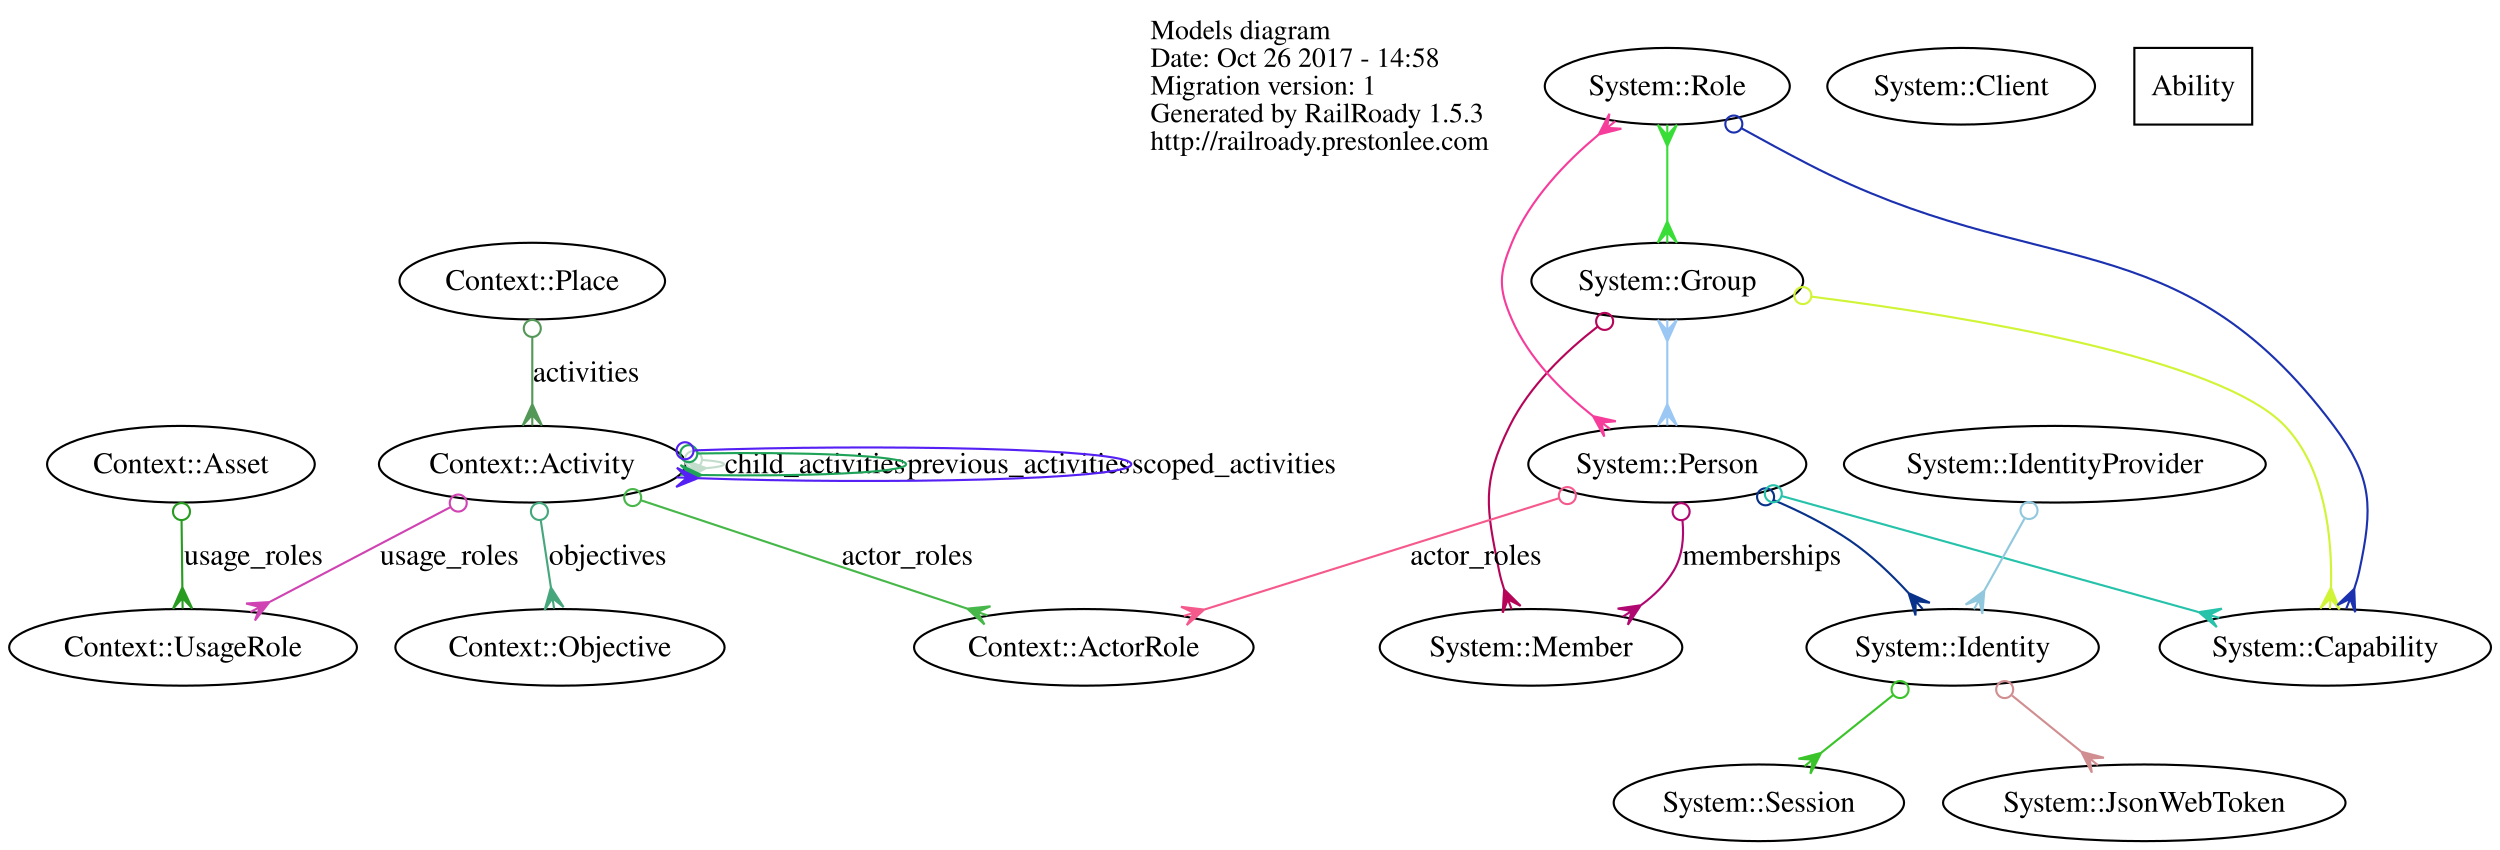
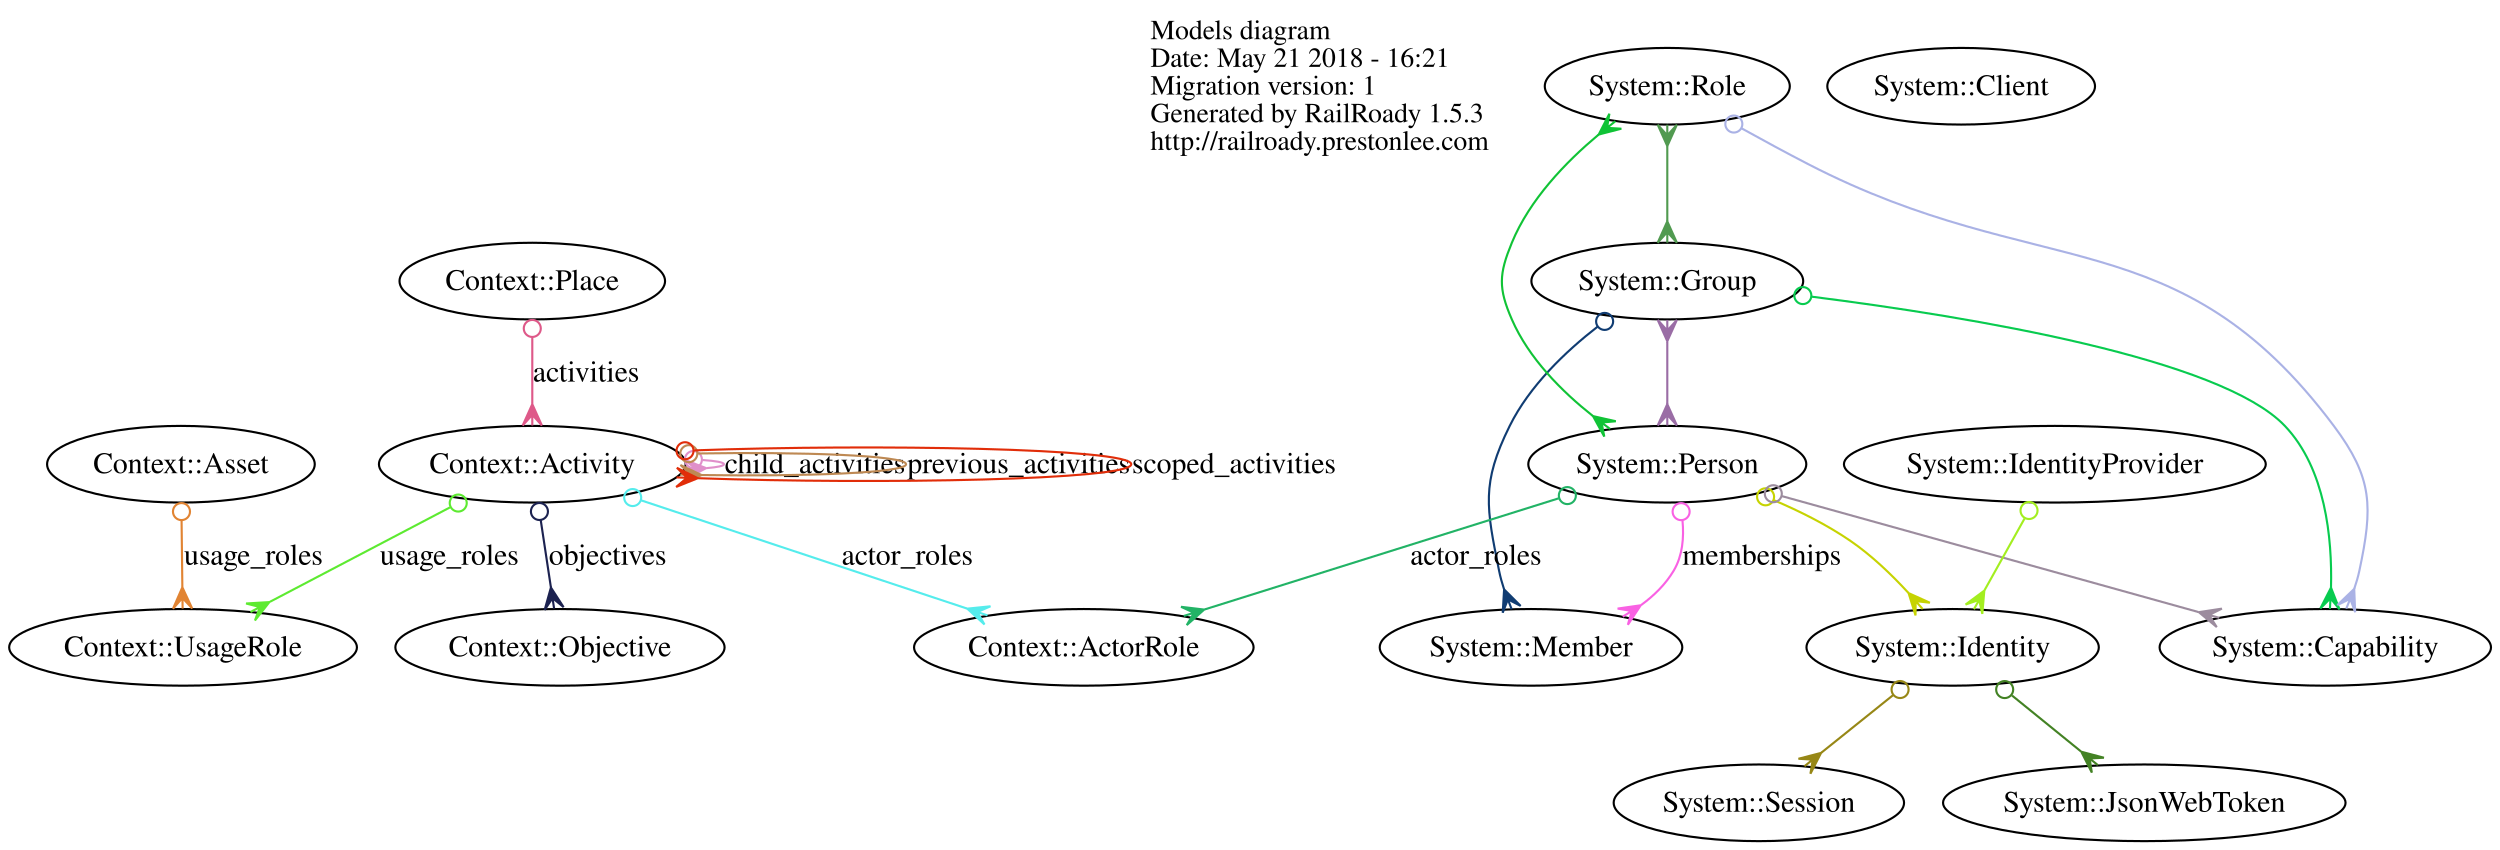
<svg xmlns="http://www.w3.org/2000/svg" width="1174pt" height="399pt" viewBox="0.00 0.00 1173.73 399.00">
  <g id="graph0" class="graph" transform="scale(1 1) rotate(0) translate(4 395)">
    <polygon fill="transparent" stroke="transparent" points="-4,4 -4,-395 1169.731,-395 1169.731,4 -4,4" />
    <g id="node1" class="node">
      <text text-anchor="start" x="536.106" y="-376.6" font-family="Times,serif" font-size="13.00" fill="#000000">Models diagram</text>
-       <text text-anchor="start" x="536.106" y="-363.6" font-family="Times,serif" font-size="13.00" fill="#000000">Date: Oct 26 2017 - 14:58</text>
+       <text text-anchor="start" x="536.106" y="-363.6" font-family="Times,serif" font-size="13.00" fill="#000000">Date: May 21 2018 - 16:21</text>
      <text text-anchor="start" x="536.106" y="-350.6" font-family="Times,serif" font-size="13.00" fill="#000000">Migration version: 1</text>
      <text text-anchor="start" x="536.106" y="-337.6" font-family="Times,serif" font-size="13.00" fill="#000000">Generated by RailRoady 1.5.3</text>
      <text text-anchor="start" x="536.106" y="-324.6" font-family="Times,serif" font-size="13.00" fill="#000000">http://railroady.prestonlee.com</text>
    </g>
    <g id="node2" class="node">
      <ellipse fill="none" stroke="#000000" cx="81.826" cy="-91" rx="81.653" ry="18" />
      <text text-anchor="middle" x="81.826" y="-86.8" font-family="Times,serif" font-size="14.00" fill="#000000">Context::UsageRole</text>
    </g>
    <g id="node3" class="node">
      <ellipse fill="none" stroke="#000000" cx="245.826" cy="-177" rx="72.013" ry="18" />
      <text text-anchor="middle" x="245.826" y="-172.8" font-family="Times,serif" font-size="14.00" fill="#000000">Context::Activity</text>
    </g>
    <g id="edge2" class="edge">
-       <path fill="none" stroke="#cf43b2" d="M207.191,-156.74C181.765,-143.407 148.529,-125.978 122.668,-112.417" />
-       <ellipse fill="none" stroke="#cf43b2" cx="211.05" cy="-158.764" rx="4" ry="4" />
-       <polygon fill="#cf43b2" stroke="#cf43b2" points="122.358,-112.254 115.591,-103.625 117.93,-109.932 113.502,-107.61 113.502,-107.61 113.502,-107.61 117.93,-109.932 111.412,-111.596 122.358,-112.254 122.358,-112.254" />
+       <path fill="none" stroke="#5dea31" d="M207.191,-156.74C181.765,-143.407 148.529,-125.978 122.668,-112.417" />
+       <ellipse fill="none" stroke="#5dea31" cx="211.05" cy="-158.764" rx="4" ry="4" />
+       <polygon fill="#5dea31" stroke="#5dea31" points="122.358,-112.254 115.591,-103.625 117.93,-109.932 113.502,-107.61 113.502,-107.61 113.502,-107.61 117.93,-109.932 111.412,-111.596 122.358,-112.254 122.358,-112.254" />
      <text text-anchor="middle" x="206.871" y="-129.8" font-family="Times,serif" font-size="14.00" fill="#000000">usage_roles</text>
    </g>
    <g id="edge4" class="edge">
-       <path fill="none" stroke="#c3ddcc" d="M325.791,-178.983C332.002,-178.545 335.833,-177.884 335.833,-177 335.833,-176.212 332.789,-175.601 327.73,-175.168" />
-       <ellipse fill="none" stroke="#c3ddcc" cx="321.49" cy="-179.196" rx="4" ry="4" />
-       <polygon fill="#c3ddcc" stroke="#c3ddcc" points="327.48,-175.154 317.741,-170.113 322.487,-174.88 317.495,-174.606 317.495,-174.606 317.495,-174.606 322.487,-174.88 317.248,-179.1 327.48,-175.154 327.48,-175.154" />
+       <path fill="none" stroke="#e090ca" d="M325.791,-178.983C332.002,-178.545 335.833,-177.884 335.833,-177 335.833,-176.212 332.789,-175.601 327.73,-175.168" />
+       <ellipse fill="none" stroke="#e090ca" cx="321.49" cy="-179.196" rx="4" ry="4" />
+       <polygon fill="#e090ca" stroke="#e090ca" points="327.48,-175.154 317.741,-170.113 322.487,-174.88 317.495,-174.606 317.495,-174.606 317.495,-174.606 322.487,-174.88 317.248,-179.1 327.48,-175.154 327.48,-175.154" />
      <text text-anchor="middle" x="378.599" y="-172.8" font-family="Times,serif" font-size="14.00" fill="#000000">child_activities</text>
    </g>
    <g id="edge5" class="edge">
-       <path fill="none" stroke="#1fa359" d="M323.599,-182.048C371.431,-182.87 421.364,-181.187 421.364,-177 421.364,-172.864 372.662,-171.172 325.379,-171.923" />
-       <ellipse fill="none" stroke="#1fa359" cx="319.328" cy="-181.961" rx="4" ry="4" />
-       <polygon fill="#1fa359" stroke="#1fa359" points="325.327,-171.924 315.24,-167.621 320.328,-172.022 315.329,-172.12 315.329,-172.12 315.329,-172.12 320.328,-172.022 315.417,-176.62 325.327,-171.924 325.327,-171.924" />
+       <path fill="none" stroke="#be8953" d="M323.599,-182.048C371.431,-182.87 421.364,-181.187 421.364,-177 421.364,-172.864 372.662,-171.172 325.379,-171.923" />
+       <ellipse fill="none" stroke="#be8953" cx="319.328" cy="-181.961" rx="4" ry="4" />
+       <polygon fill="#be8953" stroke="#be8953" points="325.327,-171.924 315.24,-167.621 320.328,-172.022 315.329,-172.12 315.329,-172.12 315.329,-172.12 320.328,-172.022 315.417,-176.62 325.327,-171.924 325.327,-171.924" />
      <text text-anchor="middle" x="474.24" y="-172.8" font-family="Times,serif" font-size="14.00" fill="#000000">previous_activities</text>
    </g>
    <g id="edge6" class="edge">
-       <path fill="none" stroke="#5520f4" d="M321.663,-183.492C406.649,-186.614 527.116,-184.45 527.116,-177 527.116,-169.61 408.585,-167.421 323.726,-170.434" />
-       <ellipse fill="none" stroke="#5520f4" cx="317.552" cy="-183.331" rx="4" ry="4" />
-       <polygon fill="#5520f4" stroke="#5520f4" points="323.547,-170.44 313.381,-166.33 318.551,-170.633 313.555,-170.827 313.555,-170.827 313.555,-170.827 318.551,-170.633 313.728,-175.323 323.547,-170.44 323.547,-170.44" />
+       <path fill="none" stroke="#e12d09" d="M321.663,-183.492C406.649,-186.614 527.116,-184.45 527.116,-177 527.116,-169.61 408.585,-167.421 323.726,-170.434" />
+       <ellipse fill="none" stroke="#e12d09" cx="317.552" cy="-183.331" rx="4" ry="4" />
+       <polygon fill="#e12d09" stroke="#e12d09" points="323.547,-170.44 313.381,-166.33 318.551,-170.633 313.555,-170.827 313.555,-170.827 313.555,-170.827 318.551,-170.633 313.728,-175.323 323.547,-170.44 323.547,-170.44" />
      <text text-anchor="middle" x="575.323" y="-172.8" font-family="Times,serif" font-size="14.00" fill="#000000">scoped_activities</text>
    </g>
    <g id="node5" class="node">
      <ellipse fill="none" stroke="#000000" cx="504.826" cy="-91" rx="79.723" ry="18" />
      <text text-anchor="middle" x="504.826" y="-86.8" font-family="Times,serif" font-size="14.00" fill="#000000">Context::ActorRole</text>
    </g>
    <g id="edge1" class="edge">
-       <path fill="none" stroke="#47b749" d="M296.875,-160.049C341.028,-145.388 404.708,-124.244 449.946,-109.223" />
-       <ellipse fill="none" stroke="#47b749" cx="292.973" cy="-161.345" rx="4" ry="4" />
-       <polygon fill="#47b749" stroke="#47b749" points="450.101,-109.171 461.01,-110.291 454.846,-107.596 459.591,-106.02 459.591,-106.02 459.591,-106.02 454.846,-107.596 458.173,-101.749 450.101,-109.171 450.101,-109.171" />
+       <path fill="none" stroke="#55ecec" d="M296.875,-160.049C341.028,-145.388 404.708,-124.244 449.946,-109.223" />
+       <ellipse fill="none" stroke="#55ecec" cx="292.973" cy="-161.345" rx="4" ry="4" />
+       <polygon fill="#55ecec" stroke="#55ecec" points="450.101,-109.171 461.01,-110.291 454.846,-107.596 459.591,-106.02 459.591,-106.02 459.591,-106.02 454.846,-107.596 458.173,-101.749 450.101,-109.171 450.101,-109.171" />
      <text text-anchor="middle" x="421.923" y="-129.8" font-family="Times,serif" font-size="14.00" fill="#000000">actor_roles</text>
    </g>
    <g id="node7" class="node">
      <ellipse fill="none" stroke="#000000" cx="258.826" cy="-91" rx="77.3" ry="18" />
      <text text-anchor="middle" x="258.826" y="-86.8" font-family="Times,serif" font-size="14.00" fill="#000000">Context::Objective</text>
    </g>
    <g id="edge3" class="edge">
-       <path fill="none" stroke="#46a77d" d="M249.789,-150.783C251.298,-140.803 253.023,-129.393 254.558,-119.233" />
-       <ellipse fill="none" stroke="#46a77d" cx="249.181" cy="-154.806" rx="4" ry="4" />
-       <polygon fill="#46a77d" stroke="#46a77d" points="254.578,-119.1 260.523,-109.885 255.326,-114.156 256.073,-109.212 256.073,-109.212 256.073,-109.212 255.326,-114.156 251.624,-108.54 254.578,-119.1 254.578,-119.1" />
+       <path fill="none" stroke="#1c2250" d="M249.789,-150.783C251.298,-140.803 253.023,-129.393 254.558,-119.233" />
+       <ellipse fill="none" stroke="#1c2250" cx="249.181" cy="-154.806" rx="4" ry="4" />
+       <polygon fill="#1c2250" stroke="#1c2250" points="254.578,-119.1 260.523,-109.885 255.326,-114.156 256.073,-109.212 256.073,-109.212 256.073,-109.212 255.326,-114.156 251.624,-108.54 254.578,-119.1 254.578,-119.1" />
      <text text-anchor="middle" x="281.205" y="-129.8" font-family="Times,serif" font-size="14.00" fill="#000000">objectives</text>
    </g>
    <g id="node4" class="node">
      <ellipse fill="none" stroke="#000000" cx="80.826" cy="-177" rx="62.851" ry="18" />
      <text text-anchor="middle" x="80.826" y="-172.8" font-family="Times,serif" font-size="14.00" fill="#000000">Context::Asset</text>
    </g>
    <g id="edge7" class="edge">
-       <path fill="none" stroke="#289c21" d="M81.135,-150.402C81.25,-140.585 81.379,-129.426 81.495,-119.451" />
-       <ellipse fill="none" stroke="#289c21" cx="81.085" cy="-154.762" rx="4" ry="4" />
-       <polygon fill="#289c21" stroke="#289c21" points="81.498,-119.211 86.114,-109.264 81.556,-114.212 81.614,-109.212 81.614,-109.212 81.614,-109.212 81.556,-114.212 77.115,-109.16 81.498,-119.211 81.498,-119.211" />
+       <path fill="none" stroke="#e18433" d="M81.135,-150.402C81.25,-140.585 81.379,-129.426 81.495,-119.451" />
+       <ellipse fill="none" stroke="#e18433" cx="81.085" cy="-154.762" rx="4" ry="4" />
+       <polygon fill="#e18433" stroke="#e18433" points="81.498,-119.211 86.114,-109.264 81.556,-114.212 81.614,-109.212 81.614,-109.212 81.614,-109.212 81.556,-114.212 77.115,-109.16 81.498,-119.211 81.498,-119.211" />
      <text text-anchor="middle" x="114.871" y="-129.8" font-family="Times,serif" font-size="14.00" fill="#000000">usage_roles</text>
    </g>
    <g id="node6" class="node">
      <ellipse fill="none" stroke="#000000" cx="245.826" cy="-263" rx="62.349" ry="18" />
      <text text-anchor="middle" x="245.826" y="-258.8" font-family="Times,serif" font-size="14.00" fill="#000000">Context::Place</text>
    </g>
    <g id="edge8" class="edge">
-       <path fill="none" stroke="#549858" d="M245.826,-236.402C245.826,-226.585 245.826,-215.426 245.826,-205.452" />
-       <ellipse fill="none" stroke="#549858" cx="245.826" cy="-240.762" rx="4" ry="4" />
-       <polygon fill="#549858" stroke="#549858" points="245.826,-205.212 250.326,-195.212 245.826,-200.212 245.826,-195.212 245.826,-195.212 245.826,-195.212 245.826,-200.212 241.326,-195.212 245.826,-205.212 245.826,-205.212" />
+       <path fill="none" stroke="#de5989" d="M245.826,-236.402C245.826,-226.585 245.826,-215.426 245.826,-205.452" />
+       <ellipse fill="none" stroke="#de5989" cx="245.826" cy="-240.762" rx="4" ry="4" />
+       <polygon fill="#de5989" stroke="#de5989" points="245.826,-205.212 250.326,-195.212 245.826,-200.212 245.826,-195.212 245.826,-195.212 245.826,-195.212 245.826,-200.212 241.326,-195.212 245.826,-205.212 245.826,-205.212" />
      <text text-anchor="middle" x="271.095" y="-215.8" font-family="Times,serif" font-size="14.00" fill="#000000">activities</text>
    </g>
    <g id="node8" class="node">
      <ellipse fill="none" stroke="#000000" cx="912.826" cy="-91" rx="68.639" ry="18" />
      <text text-anchor="middle" x="912.826" y="-86.8" font-family="Times,serif" font-size="14.00" fill="#000000">System::Identity</text>
    </g>
    <g id="node12" class="node">
      <ellipse fill="none" stroke="#000000" cx="821.826" cy="-18" rx="68.181" ry="18" />
      <text text-anchor="middle" x="821.826" y="-13.8" font-family="Times,serif" font-size="14.00" fill="#000000">System::Session</text>
    </g>
    <g id="edge9" class="edge">
-       <path fill="none" stroke="#3ac42a" d="M884.897,-68.595C874.212,-60.024 862,-50.228 851.186,-41.552" />
-       <ellipse fill="none" stroke="#3ac42a" cx="888.14" cy="-71.197" rx="4" ry="4" />
-       <polygon fill="#3ac42a" stroke="#3ac42a" points="851.037,-41.433 846.053,-31.666 847.137,-38.304 843.237,-35.176 843.237,-35.176 843.237,-35.176 847.137,-38.304 840.421,-38.686 851.037,-41.433 851.037,-41.433" />
+       <path fill="none" stroke="#978716" d="M884.897,-68.595C874.212,-60.024 862,-50.228 851.186,-41.552" />
+       <ellipse fill="none" stroke="#978716" cx="888.14" cy="-71.197" rx="4" ry="4" />
+       <polygon fill="#978716" stroke="#978716" points="851.037,-41.433 846.053,-31.666 847.137,-38.304 843.237,-35.176 843.237,-35.176 843.237,-35.176 847.137,-38.304 840.421,-38.686 851.037,-41.433 851.037,-41.433" />
    </g>
    <g id="node13" class="node">
      <ellipse fill="none" stroke="#000000" cx="1002.826" cy="-18" rx="94.51" ry="18" />
      <text text-anchor="middle" x="1002.826" y="-13.8" font-family="Times,serif" font-size="14.00" fill="#000000">System::JsonWebToken</text>
    </g>
    <g id="edge10" class="edge">
-       <path fill="none" stroke="#d18e91" d="M940.711,-68.382C950.953,-60.075 962.585,-50.64 972.992,-42.199" />
-       <ellipse fill="none" stroke="#d18e91" cx="937.261" cy="-71.18" rx="4" ry="4" />
-       <polygon fill="#d18e91" stroke="#d18e91" points="973.259,-41.982 983.86,-39.178 977.142,-38.833 981.025,-35.683 981.025,-35.683 981.025,-35.683 977.142,-38.833 978.191,-32.188 973.259,-41.982 973.259,-41.982" />
+       <path fill="none" stroke="#438224" d="M940.711,-68.382C950.953,-60.075 962.585,-50.64 972.992,-42.199" />
+       <ellipse fill="none" stroke="#438224" cx="937.261" cy="-71.18" rx="4" ry="4" />
+       <polygon fill="#438224" stroke="#438224" points="973.259,-41.982 983.86,-39.178 977.142,-38.833 981.025,-35.683 981.025,-35.683 981.025,-35.683 977.142,-38.833 978.191,-32.188 973.259,-41.982 973.259,-41.982" />
    </g>
    <g id="node9" class="node">
      <ellipse fill="none" stroke="#000000" cx="778.826" cy="-263" rx="63.82" ry="18" />
      <text text-anchor="middle" x="778.826" y="-258.8" font-family="Times,serif" font-size="14.00" fill="#000000">System::Group</text>
    </g>
    <g id="node10" class="node">
      <ellipse fill="none" stroke="#000000" cx="1087.826" cy="-91" rx="77.811" ry="18" />
      <text text-anchor="middle" x="1087.826" y="-86.8" font-family="Times,serif" font-size="14.00" fill="#000000">System::Capability</text>
    </g>
    <g id="edge13" class="edge">
-       <path fill="none" stroke="#d0f436" d="M846.635,-255.678C922.512,-246.06 1038.774,-226.582 1068.826,-195 1087.918,-174.937 1091.104,-142.394 1090.503,-119.053" />
-       <ellipse fill="none" stroke="#d0f436" cx="842.477" cy="-256.196" rx="4" ry="4" />
-       <polygon fill="#d0f436" stroke="#d0f436" points="1090.502,-119.042 1094.497,-108.83 1090.253,-114.048 1090.003,-109.054 1090.003,-109.054 1090.003,-109.054 1090.253,-114.048 1085.509,-109.279 1090.502,-119.042 1090.502,-119.042" />
+       <path fill="none" stroke="#08cb4f" d="M846.635,-255.678C922.512,-246.06 1038.774,-226.582 1068.826,-195 1087.918,-174.937 1091.104,-142.394 1090.503,-119.053" />
+       <ellipse fill="none" stroke="#08cb4f" cx="842.477" cy="-256.196" rx="4" ry="4" />
+       <polygon fill="#08cb4f" stroke="#08cb4f" points="1090.502,-119.042 1094.497,-108.83 1090.253,-114.048 1090.003,-109.054 1090.003,-109.054 1090.003,-109.054 1090.253,-114.048 1085.509,-109.279 1090.502,-119.042 1090.502,-119.042" />
    </g>
    <g id="node11" class="node">
      <ellipse fill="none" stroke="#000000" cx="714.826" cy="-91" rx="71.044" ry="18" />
      <text text-anchor="middle" x="714.826" y="-86.8" font-family="Times,serif" font-size="14.00" fill="#000000">System::Member</text>
    </g>
    <g id="edge11" class="edge">
-       <path fill="none" stroke="#b60559" d="M746.184,-241.664C730.926,-229.841 714.111,-213.742 704.826,-195 691.373,-167.846 693.883,-156.715 699.826,-127 700.399,-124.137 701.204,-121.217 702.148,-118.34" />
-       <ellipse fill="none" stroke="#b60559" cx="749.398" cy="-244.069" rx="4" ry="4" />
-       <polygon fill="#b60559" stroke="#b60559" points="702.193,-118.219 709.955,-110.473 703.971,-113.546 705.75,-108.873 705.75,-108.873 705.75,-108.873 703.971,-113.546 701.544,-107.273 702.193,-118.219 702.193,-118.219" />
+       <path fill="none" stroke="#103c72" d="M746.184,-241.664C730.926,-229.841 714.111,-213.742 704.826,-195 691.373,-167.846 693.883,-156.715 699.826,-127 700.399,-124.137 701.204,-121.217 702.148,-118.34" />
+       <ellipse fill="none" stroke="#103c72" cx="749.398" cy="-244.069" rx="4" ry="4" />
+       <polygon fill="#103c72" stroke="#103c72" points="702.193,-118.219 709.955,-110.473 703.971,-113.546 705.75,-108.873 705.75,-108.873 705.75,-108.873 703.971,-113.546 701.544,-107.273 702.193,-118.219 702.193,-118.219" />
    </g>
    <g id="node16" class="node">
      <ellipse fill="none" stroke="#000000" cx="778.826" cy="-177" rx="65.274" ry="18" />
      <text text-anchor="middle" x="778.826" y="-172.8" font-family="Times,serif" font-size="14.00" fill="#000000">System::Person</text>
    </g>
    <g id="edge12" class="edge">
-       <path fill="none" stroke="#9ac7f3" d="M778.826,-234.476C778.826,-225.072 778.826,-214.622 778.826,-205.239" />
-       <polygon fill="#9ac7f3" stroke="#9ac7f3" points="778.826,-234.762 774.326,-244.762 778.826,-239.762 778.826,-244.762 778.826,-244.762 778.826,-244.762 778.826,-239.762 783.326,-244.762 778.826,-234.762 778.826,-234.762" />
-       <polygon fill="#9ac7f3" stroke="#9ac7f3" points="778.826,-205.212 783.326,-195.212 778.826,-200.212 778.826,-195.212 778.826,-195.212 778.826,-195.212 778.826,-200.212 774.326,-195.212 778.826,-205.212 778.826,-205.212" />
+       <path fill="none" stroke="#9a6da5" d="M778.826,-234.476C778.826,-225.072 778.826,-214.622 778.826,-205.239" />
+       <polygon fill="#9a6da5" stroke="#9a6da5" points="778.826,-234.762 774.326,-244.762 778.826,-239.762 778.826,-244.762 778.826,-244.762 778.826,-244.762 778.826,-239.762 783.326,-244.762 778.826,-234.762 778.826,-234.762" />
+       <polygon fill="#9a6da5" stroke="#9a6da5" points="778.826,-205.212 783.326,-195.212 778.826,-200.212 778.826,-195.212 778.826,-195.212 778.826,-195.212 778.826,-200.212 774.326,-195.212 778.826,-205.212 778.826,-205.212" />
    </g>
    <g id="node14" class="node">
      <ellipse fill="none" stroke="#000000" cx="778.826" cy="-354.5" rx="57.532" ry="18" />
      <text text-anchor="middle" x="778.826" y="-350.3" font-family="Times,serif" font-size="14.00" fill="#000000">System::Role</text>
    </g>
    <g id="edge16" class="edge">
-       <path fill="none" stroke="#39dd38" d="M778.826,-326.3C778.826,-315.125 778.826,-302.303 778.826,-291.134" />
-       <polygon fill="#39dd38" stroke="#39dd38" points="778.826,-326.423 774.326,-336.423 778.826,-331.423 778.826,-336.423 778.826,-336.423 778.826,-336.423 778.826,-331.423 783.326,-336.423 778.826,-326.423 778.826,-326.423" />
-       <polygon fill="#39dd38" stroke="#39dd38" points="778.826,-291.04 783.326,-281.04 778.826,-286.04 778.826,-281.04 778.826,-281.04 778.826,-281.04 778.826,-286.04 774.326,-281.04 778.826,-291.04 778.826,-291.04" />
+       <path fill="none" stroke="#519a50" d="M778.826,-326.3C778.826,-315.125 778.826,-302.303 778.826,-291.134" />
+       <polygon fill="#519a50" stroke="#519a50" points="778.826,-326.423 774.326,-336.423 778.826,-331.423 778.826,-336.423 778.826,-336.423 778.826,-336.423 778.826,-331.423 783.326,-336.423 778.826,-326.423 778.826,-326.423" />
+       <polygon fill="#519a50" stroke="#519a50" points="778.826,-291.04 783.326,-281.04 778.826,-286.04 778.826,-281.04 778.826,-281.04 778.826,-281.04 778.826,-286.04 774.326,-281.04 778.826,-291.04 778.826,-291.04" />
    </g>
    <g id="edge14" class="edge">
-       <path fill="none" stroke="#1b31af" d="M813.664,-334.753C823.664,-329.216 834.623,-323.272 844.826,-318 953.776,-261.702 1018.328,-293.171 1091.826,-195 1110.219,-170.433 1110.197,-157.021 1103.826,-127 1103.227,-124.177 1102.391,-121.308 1101.412,-118.483" />
-       <ellipse fill="none" stroke="#1b31af" cx="810.073" cy="-336.752" rx="4" ry="4" />
-       <polygon fill="#1b31af" stroke="#1b31af" points="1101.404,-118.462 1101.847,-107.505 1099.538,-113.823 1097.672,-109.185 1097.672,-109.185 1097.672,-109.185 1099.538,-113.823 1093.497,-110.864 1101.404,-118.462 1101.404,-118.462" />
+       <path fill="none" stroke="#aab2e5" d="M813.664,-334.753C823.664,-329.216 834.623,-323.272 844.826,-318 953.776,-261.702 1018.328,-293.171 1091.826,-195 1110.219,-170.433 1110.197,-157.021 1103.826,-127 1103.227,-124.177 1102.391,-121.308 1101.412,-118.483" />
+       <ellipse fill="none" stroke="#aab2e5" cx="810.073" cy="-336.752" rx="4" ry="4" />
+       <polygon fill="#aab2e5" stroke="#aab2e5" points="1101.404,-118.462 1101.847,-107.505 1099.538,-113.823 1097.672,-109.185 1097.672,-109.185 1097.672,-109.185 1099.538,-113.823 1093.497,-110.864 1101.404,-118.462 1101.404,-118.462" />
    </g>
    <g id="edge15" class="edge">
-       <path fill="none" stroke="#f63d9c" d="M746.549,-331.77C731.096,-318.863 714.173,-301.248 705.826,-281 699.728,-266.207 699.442,-259.671 705.826,-245 713.756,-226.776 729.244,-211.226 743.922,-199.616" />
-       <polygon fill="#f63d9c" stroke="#f63d9c" points="746.63,-331.835 751.632,-341.594 750.536,-334.957 754.442,-338.079 754.442,-338.079 754.442,-338.079 750.536,-334.957 757.251,-334.563 746.63,-331.835 746.63,-331.835" />
-       <polygon fill="#f63d9c" stroke="#f63d9c" points="743.95,-199.594 754.646,-197.174 747.945,-196.587 751.939,-193.579 751.939,-193.579 751.939,-193.579 747.945,-196.587 749.232,-189.984 743.95,-199.594 743.95,-199.594" />
+       <path fill="none" stroke="#10c336" d="M746.549,-331.77C731.096,-318.863 714.173,-301.248 705.826,-281 699.728,-266.207 699.442,-259.671 705.826,-245 713.756,-226.776 729.244,-211.226 743.922,-199.616" />
+       <polygon fill="#10c336" stroke="#10c336" points="746.63,-331.835 751.632,-341.594 750.536,-334.957 754.442,-338.079 754.442,-338.079 754.442,-338.079 750.536,-334.957 757.251,-334.563 746.63,-331.835 746.63,-331.835" />
+       <polygon fill="#10c336" stroke="#10c336" points="743.95,-199.594 754.646,-197.174 747.945,-196.587 751.939,-193.579 751.939,-193.579 751.939,-193.579 747.945,-196.587 749.232,-189.984 743.95,-199.594 743.95,-199.594" />
    </g>
    <g id="node15" class="node">
      <ellipse fill="none" stroke="#000000" cx="916.826" cy="-354.5" rx="62.86" ry="18" />
      <text text-anchor="middle" x="916.826" y="-350.3" font-family="Times,serif" font-size="14.00" fill="#000000">System::Client</text>
    </g>
    <g id="edge20" class="edge">
-       <path fill="none" stroke="#f55a8c" d="M727.849,-161C680.656,-146.188 610.591,-124.196 561.625,-108.827" />
-       <ellipse fill="none" stroke="#f55a8c" cx="731.896" cy="-162.27" rx="4" ry="4" />
-       <polygon fill="#f55a8c" stroke="#f55a8c" points="561.36,-108.744 553.167,-101.456 556.589,-107.247 551.819,-105.749 551.819,-105.749 551.819,-105.749 556.589,-107.247 550.471,-110.043 561.36,-108.744 561.36,-108.744" />
+       <path fill="none" stroke="#22b366" d="M727.849,-161C680.656,-146.188 610.591,-124.196 561.625,-108.827" />
+       <ellipse fill="none" stroke="#22b366" cx="731.896" cy="-162.27" rx="4" ry="4" />
+       <polygon fill="#22b366" stroke="#22b366" points="561.36,-108.744 553.167,-101.456 556.589,-107.247 551.819,-105.749 551.819,-105.749 551.819,-105.749 556.589,-107.247 550.471,-110.043 561.36,-108.744 561.36,-108.744" />
      <text text-anchor="middle" x="688.923" y="-129.8" font-family="Times,serif" font-size="14.00" fill="#000000">actor_roles</text>
    </g>
    <g id="edge19" class="edge">
-       <path fill="none" stroke="#08328a" d="M828.845,-160.115C841.128,-154.895 853.882,-148.505 864.826,-141 874.703,-134.226 884.156,-125.162 892.021,-116.612" />
-       <ellipse fill="none" stroke="#08328a" cx="824.98" cy="-161.698" rx="4" ry="4" />
-       <polygon fill="#08328a" stroke="#08328a" points="892.14,-116.476 902.135,-111.965 895.452,-112.73 898.764,-108.984 898.764,-108.984 898.764,-108.984 895.452,-112.73 895.393,-106.004 892.14,-116.476 892.14,-116.476" />
+       <path fill="none" stroke="#c6d301" d="M828.845,-160.115C841.128,-154.895 853.882,-148.505 864.826,-141 874.703,-134.226 884.156,-125.162 892.021,-116.612" />
+       <ellipse fill="none" stroke="#c6d301" cx="824.98" cy="-161.698" rx="4" ry="4" />
+       <polygon fill="#c6d301" stroke="#c6d301" points="892.14,-116.476 902.135,-111.965 895.452,-112.73 898.764,-108.984 898.764,-108.984 898.764,-108.984 895.452,-112.73 895.393,-106.004 892.14,-116.476 892.14,-116.476" />
    </g>
    <g id="edge18" class="edge">
-       <path fill="none" stroke="#26c2aa" d="M832.692,-162.008C887.296,-146.811 971.585,-123.352 1028.178,-107.601" />
-       <ellipse fill="none" stroke="#26c2aa" cx="828.606" cy="-163.145" rx="4" ry="4" />
-       <polygon fill="#26c2aa" stroke="#26c2aa" points="1028.425,-107.532 1039.266,-109.186 1033.242,-106.192 1038.059,-104.851 1038.059,-104.851 1038.059,-104.851 1033.242,-106.192 1036.853,-100.516 1028.425,-107.532 1028.425,-107.532" />
+       <path fill="none" stroke="#9c8c9e" d="M832.692,-162.008C887.296,-146.811 971.585,-123.352 1028.178,-107.601" />
+       <ellipse fill="none" stroke="#9c8c9e" cx="828.606" cy="-163.145" rx="4" ry="4" />
+       <polygon fill="#9c8c9e" stroke="#9c8c9e" points="1028.425,-107.532 1039.266,-109.186 1033.242,-106.192 1038.059,-104.851 1038.059,-104.851 1038.059,-104.851 1033.242,-106.192 1036.853,-100.516 1028.425,-107.532 1028.425,-107.532" />
    </g>
    <g id="edge17" class="edge">
-       <path fill="none" stroke="#b10770" d="M785.961,-150.577C786.723,-142.532 785.999,-133.98 781.826,-127 778.006,-120.611 772.619,-115.29 766.541,-110.876" />
-       <ellipse fill="none" stroke="#b10770" cx="785.32" cy="-154.736" rx="4" ry="4" />
-       <polygon fill="#b10770" stroke="#b10770" points="766.354,-110.757 760.315,-101.604 762.13,-108.082 757.906,-105.405 757.906,-105.405 757.906,-105.405 762.13,-108.082 755.498,-109.207 766.354,-110.757 766.354,-110.757" />
+       <path fill="none" stroke="#f961e3" d="M785.961,-150.577C786.723,-142.532 785.999,-133.98 781.826,-127 778.006,-120.611 772.619,-115.29 766.541,-110.876" />
+       <ellipse fill="none" stroke="#f961e3" cx="785.32" cy="-154.736" rx="4" ry="4" />
+       <polygon fill="#f961e3" stroke="#f961e3" points="766.354,-110.757 760.315,-101.604 762.13,-108.082 757.906,-105.405 757.906,-105.405 757.906,-105.405 762.13,-108.082 755.498,-109.207 766.354,-110.757 766.354,-110.757" />
      <text text-anchor="middle" x="823.154" y="-129.8" font-family="Times,serif" font-size="14.00" fill="#000000">memberships</text>
    </g>
    <g id="node17" class="node">
      <ellipse fill="none" stroke="#000000" cx="960.826" cy="-177" rx="99.05" ry="18" />
      <text text-anchor="middle" x="960.826" y="-172.8" font-family="Times,serif" font-size="14.00" fill="#000000">System::IdentityProvider</text>
    </g>
    <g id="edge21" class="edge">
-       <path fill="none" stroke="#91c8dd" d="M946.588,-151.491C940.675,-140.897 933.809,-128.595 927.819,-117.863" />
-       <ellipse fill="none" stroke="#91c8dd" cx="948.697" cy="-155.269" rx="4" ry="4" />
-       <polygon fill="#91c8dd" stroke="#91c8dd" points="927.7,-117.649 926.756,-106.724 925.263,-113.283 922.826,-108.917 922.826,-108.917 922.826,-108.917 925.263,-113.283 918.897,-111.11 927.7,-117.649 927.7,-117.649" />
-     </g>
-     <g id="node18" class="node">
-       <polygon fill="none" stroke="#000000" points="1053.496,-372.5 998.156,-372.5 998.156,-336.5 1053.496,-336.5 1053.496,-372.5" />
-       <text text-anchor="middle" x="1025.826" y="-350.3" font-family="Times,serif" font-size="14.00" fill="#000000">Ability</text>
+       <path fill="none" stroke="#a3ee20" d="M946.588,-151.491C940.675,-140.897 933.809,-128.595 927.819,-117.863" />
+       <ellipse fill="none" stroke="#a3ee20" cx="948.697" cy="-155.269" rx="4" ry="4" />
+       <polygon fill="#a3ee20" stroke="#a3ee20" points="927.7,-117.649 926.756,-106.724 925.263,-113.283 922.826,-108.917 922.826,-108.917 922.826,-108.917 925.263,-113.283 918.897,-111.11 927.7,-117.649 927.7,-117.649" />
    </g>
  </g>
</svg>
